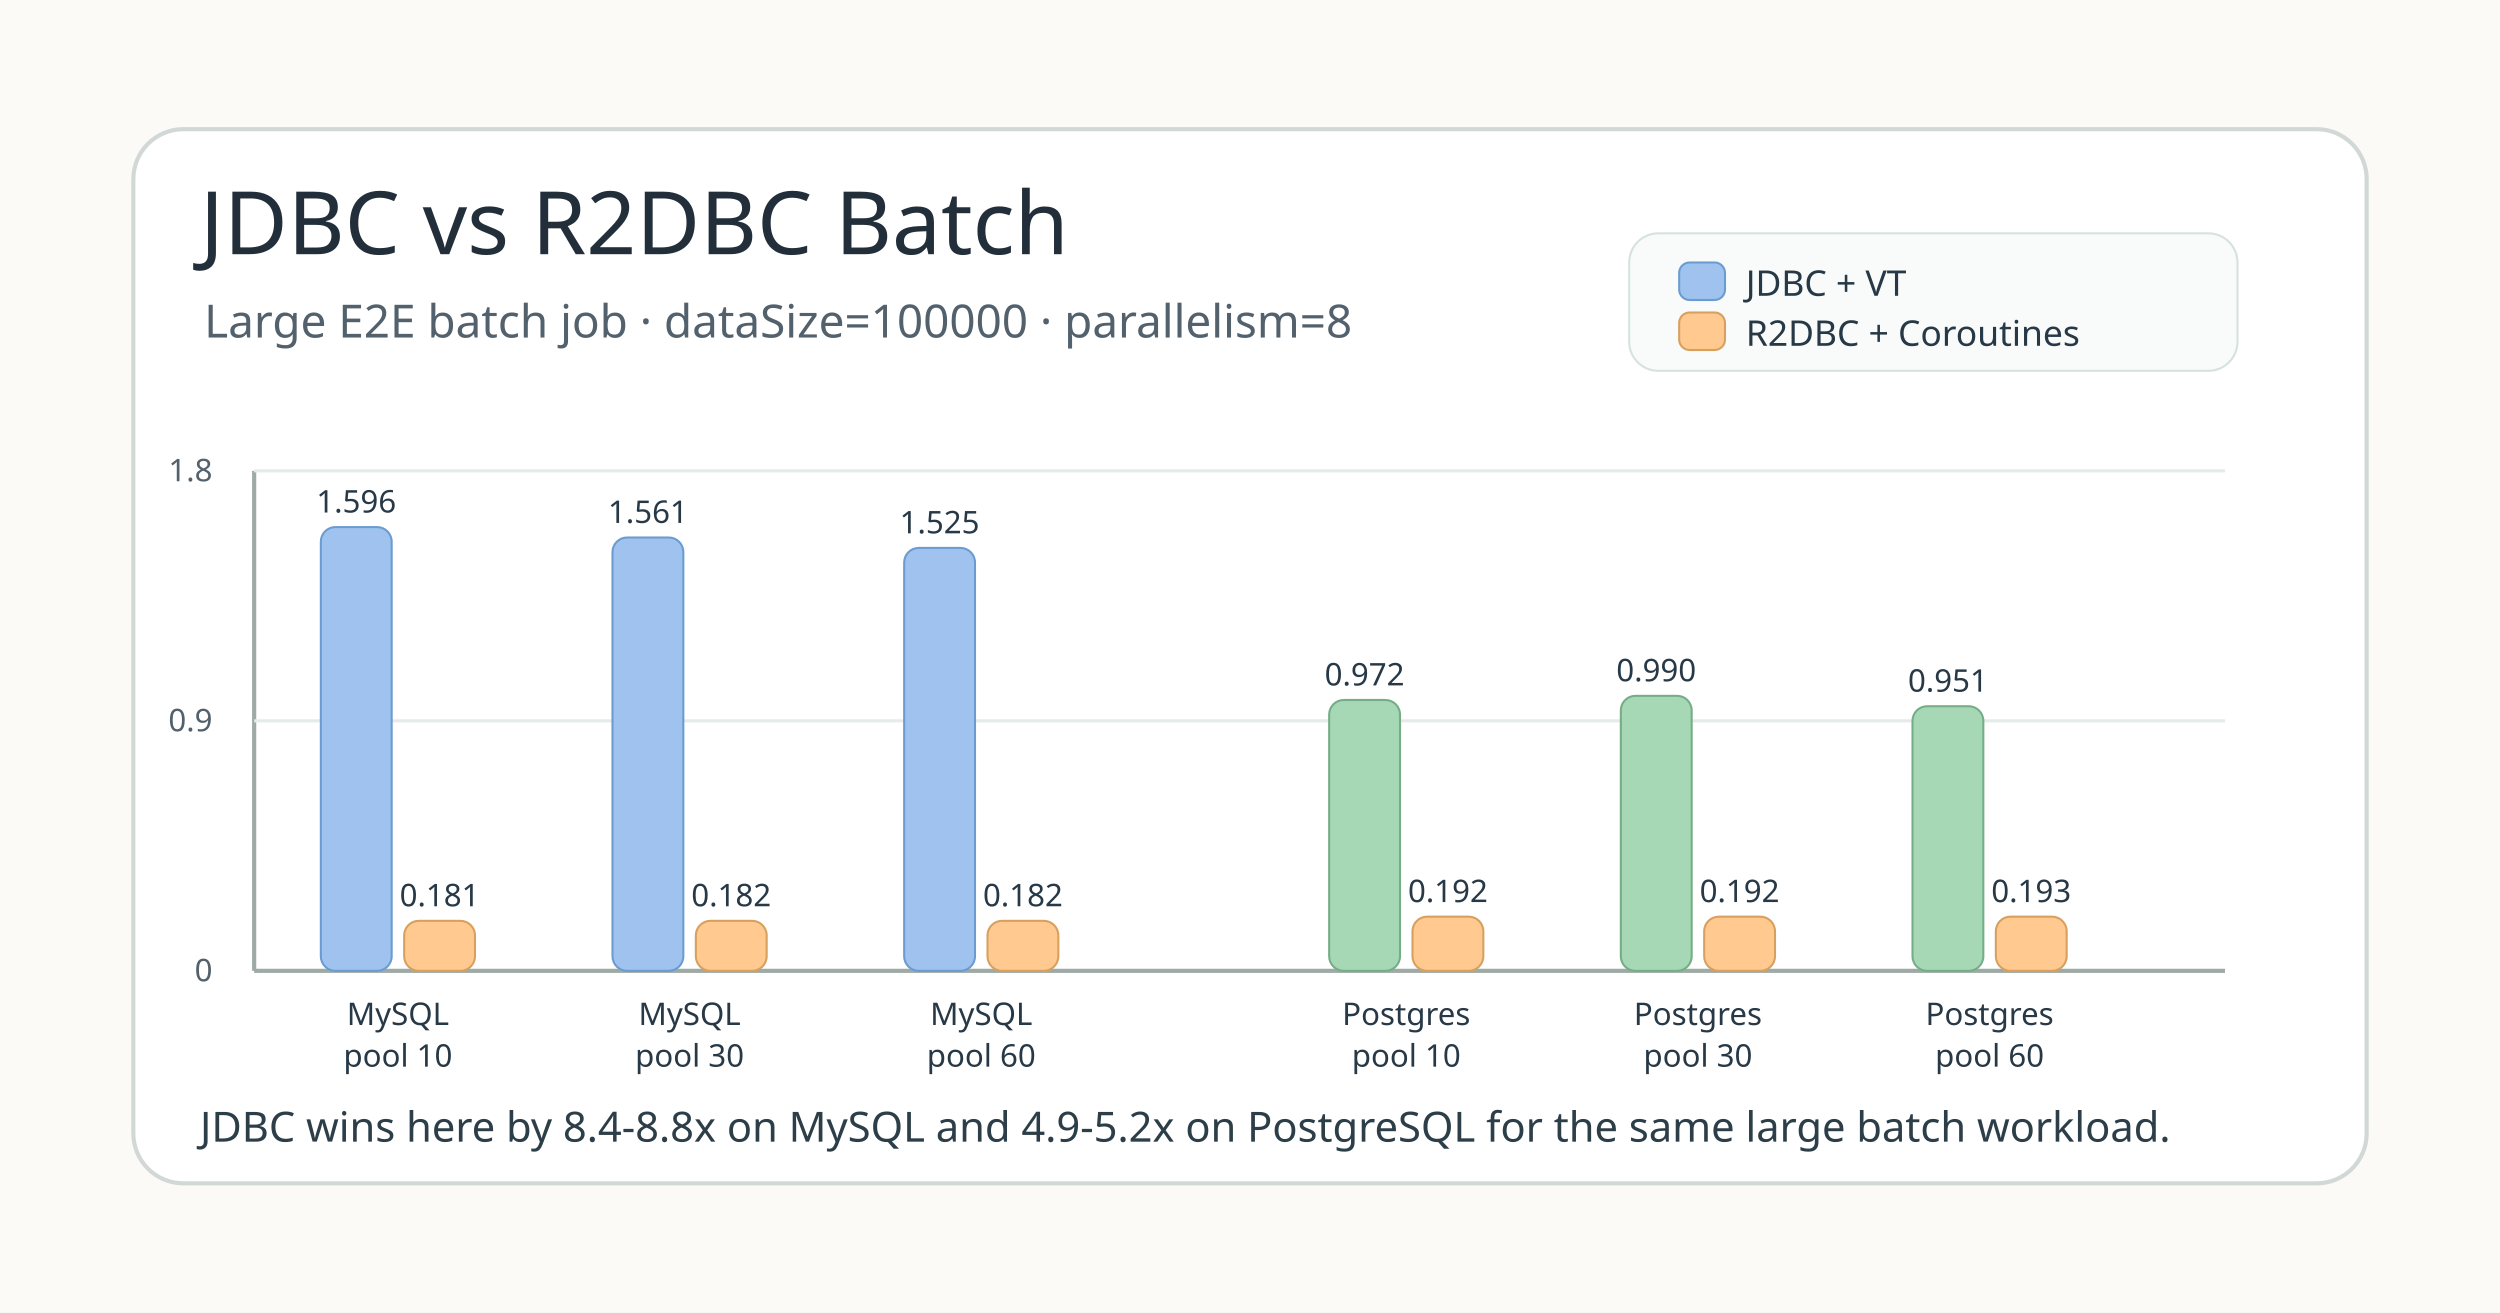
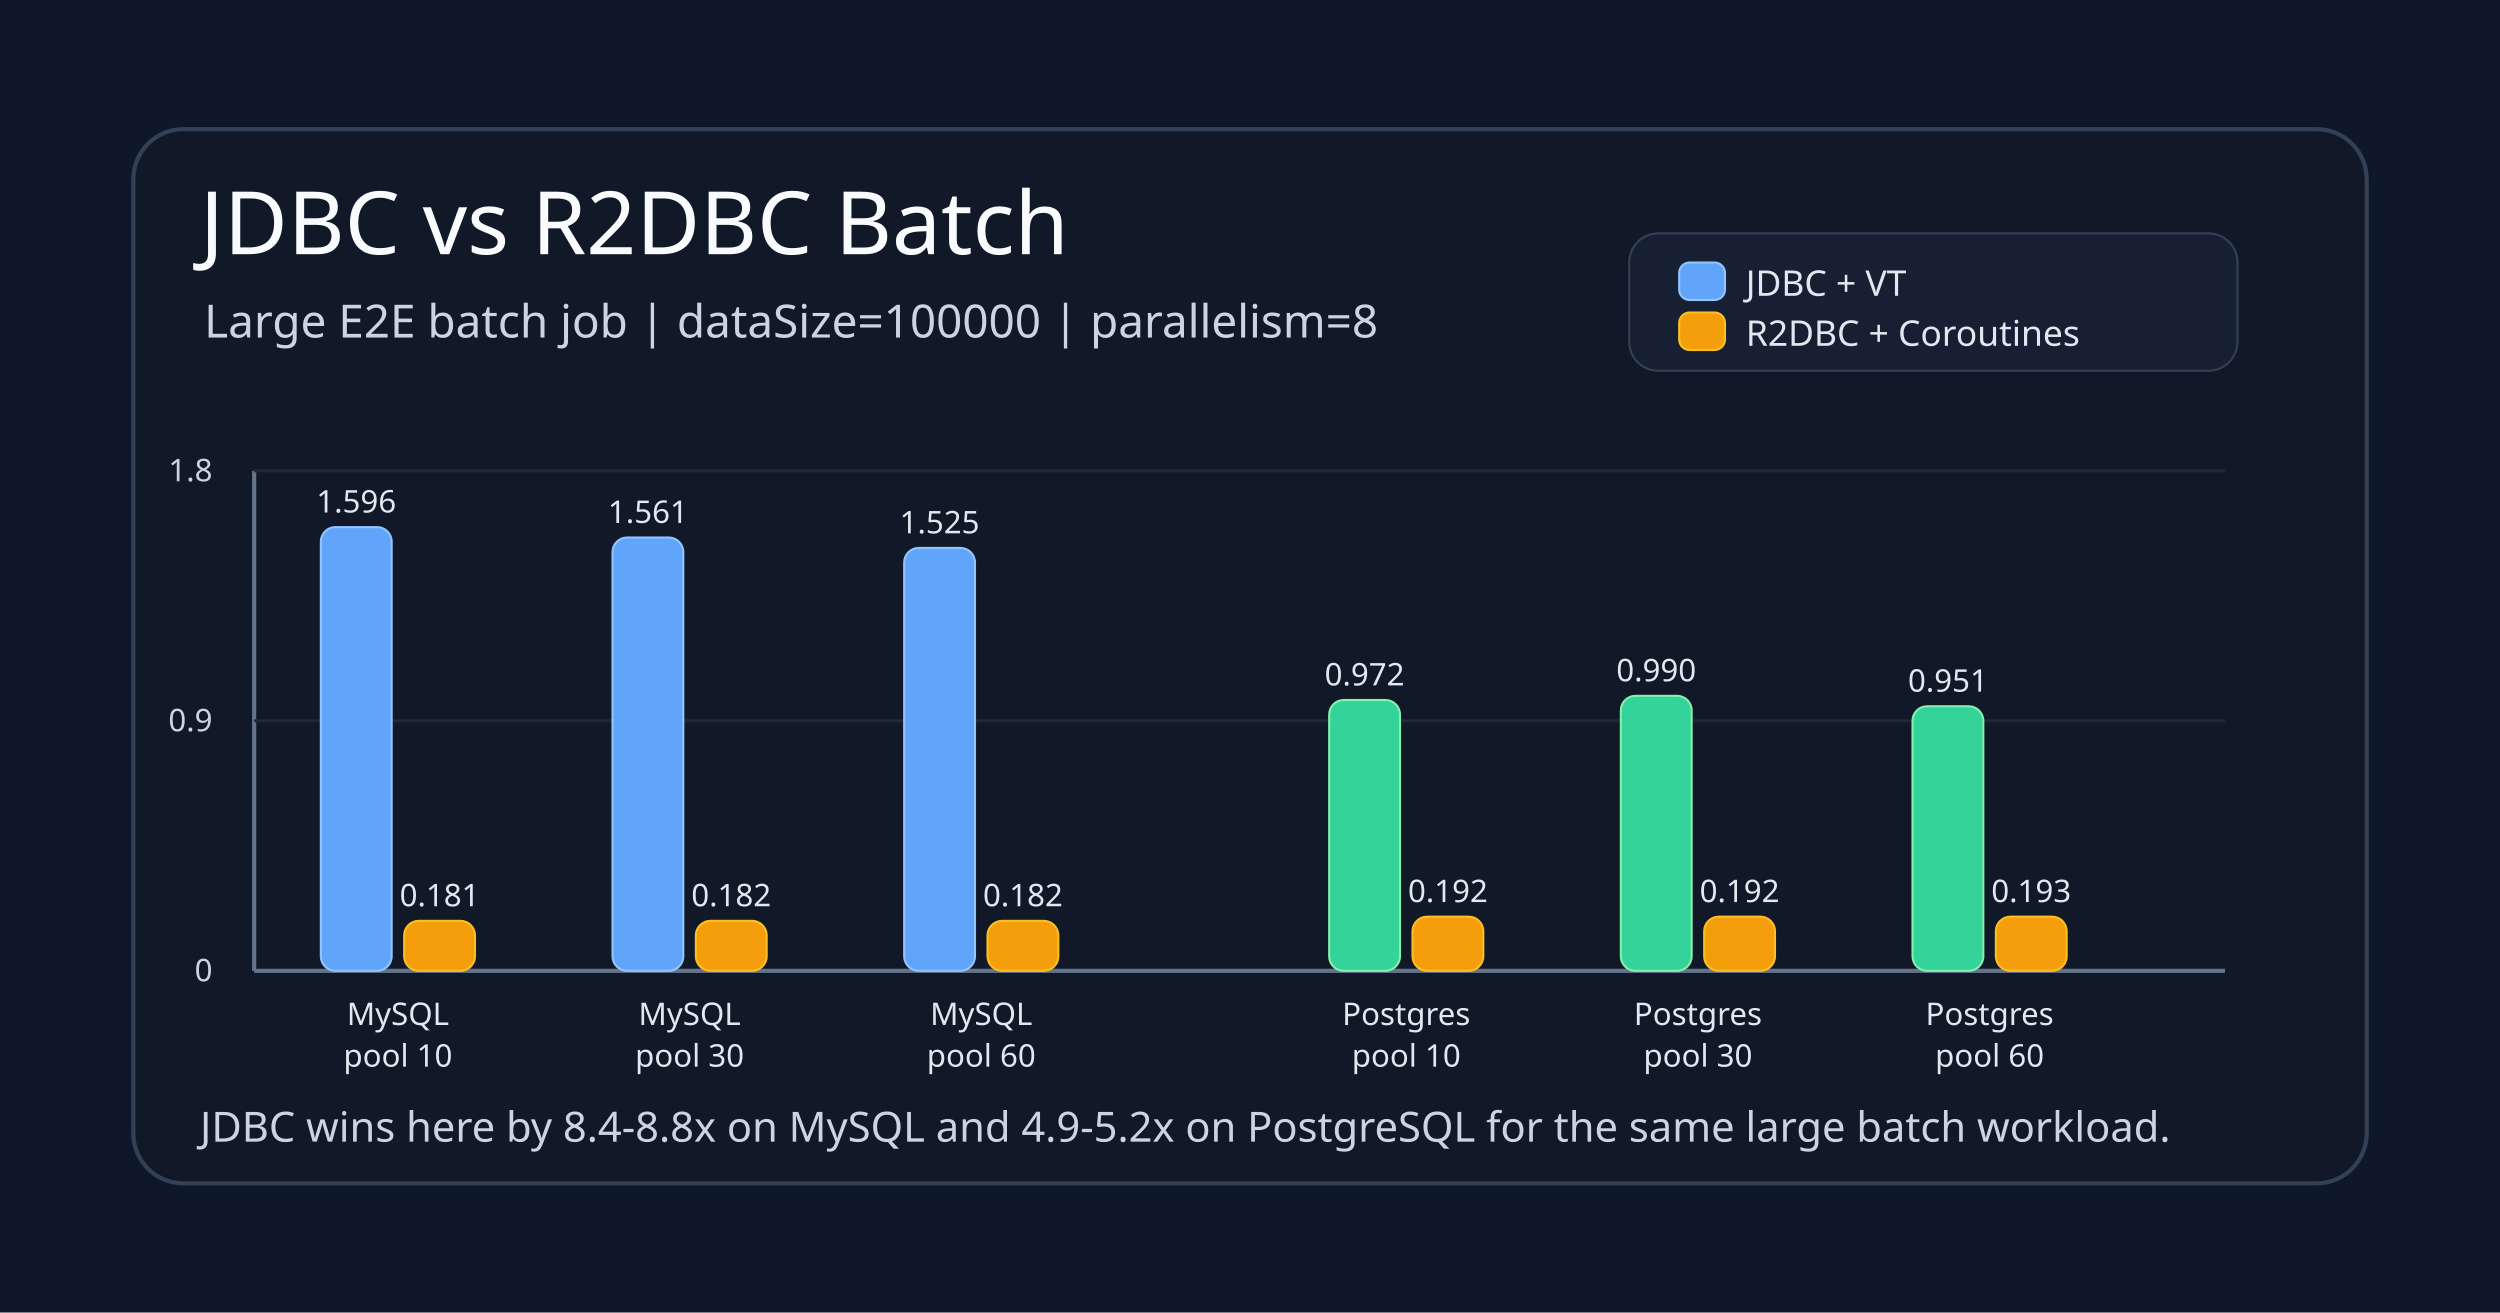
<svg xmlns="http://www.w3.org/2000/svg" width="1200" height="630" viewBox="0 0 1200 630" role="img" aria-labelledby="title desc">
-   <rect width="1200" height="630" fill="#fbfaf7" />
-   <rect x="64" y="62" width="1072" height="506" rx="24" fill="#ffffff" stroke="#d2d8d5" stroke-width="2" />
-   <text x="96" y="122" font-family="Architects Daughter" font-size="42" fill="#222f3a">JDBC vs R2DBC Batch</text>
-   <text x="98" y="162" font-family="Comic Mono" font-size="22" fill="#52616c">Large E2E batch job · dataSize=100000 · parallelism=8</text>
-   <g font-family="Comic Mono" font-size="15" fill="#52616c">
-     <line x1="122" y1="466" x2="1068" y2="466" stroke="#9eaaa5" stroke-width="2" />
-     <line x1="122" y1="226" x2="122" y2="466" stroke="#9eaaa5" stroke-width="2" />
-     <line x1="122" y1="346" x2="1068" y2="346" stroke="#e5ebe8" stroke-width="1.5" />
-     <line x1="122" y1="226" x2="1068" y2="226" stroke="#e5ebe8" stroke-width="1.5" />
+   <rect width="1200" height="630" fill="#0f172a" />
+   <rect x="64" y="62" width="1072" height="506" rx="24" fill="#111827" stroke="#334155" stroke-width="2" />
+   <text x="96" y="122" font-family="Architects Daughter" font-size="42" fill="#f8fafc">JDBC vs R2DBC Batch</text>
+   <text x="98" y="162" font-family="Comic Mono" font-size="22" fill="#cbd5e1">Large E2E batch job | dataSize=100000 | parallelism=8</text>
+   <g font-family="Comic Mono" font-size="15" fill="#cbd5e1">
+     <line x1="122" y1="466" x2="1068" y2="466" stroke="#64748b" stroke-width="2" />
+     <line x1="122" y1="226" x2="122" y2="466" stroke="#64748b" stroke-width="2" />
+     <line x1="122" y1="346" x2="1068" y2="346" stroke="#1f2937" stroke-width="1.5" />
+     <line x1="122" y1="226" x2="1068" y2="226" stroke="#1f2937" stroke-width="1.5" />
    <text x="102" y="471" text-anchor="end">0</text>
    <text x="102" y="351" text-anchor="end">0.9</text>
    <text x="102" y="231" text-anchor="end">1.8</text>
  </g>
-   <g font-family="Comic Mono" font-size="15" fill="#273846">
-     <rect x="154" y="253" width="34" height="213" rx="7" fill="#9fc3ee" stroke="#6a9bd1" />
-     <rect x="194" y="442" width="34" height="24" rx="7" fill="#ffc98f" stroke="#d8a05e" />
+   <g font-family="Comic Mono" font-size="15" fill="#e2e8f0">
+     <rect x="154" y="253" width="34" height="213" rx="7" fill="#60a5fa" stroke="#93c5fd" />
+     <rect x="194" y="442" width="34" height="24" rx="7" fill="#f59e0b" stroke="#fbbf24" />
    <text x="191" y="492" text-anchor="middle">MySQL</text>
    <text x="191" y="512" text-anchor="middle">pool 10</text>
    <text x="171" y="246" text-anchor="middle">1.596</text>
    <text x="211" y="435" text-anchor="middle">0.181</text>
-     <rect x="294" y="258" width="34" height="208" rx="7" fill="#9fc3ee" stroke="#6a9bd1" />
-     <rect x="334" y="442" width="34" height="24" rx="7" fill="#ffc98f" stroke="#d8a05e" />
+     <rect x="294" y="258" width="34" height="208" rx="7" fill="#60a5fa" stroke="#93c5fd" />
+     <rect x="334" y="442" width="34" height="24" rx="7" fill="#f59e0b" stroke="#fbbf24" />
    <text x="331" y="492" text-anchor="middle">MySQL</text>
    <text x="331" y="512" text-anchor="middle">pool 30</text>
    <text x="311" y="251" text-anchor="middle">1.561</text>
    <text x="351" y="435" text-anchor="middle">0.182</text>
-     <rect x="434" y="263" width="34" height="203" rx="7" fill="#9fc3ee" stroke="#6a9bd1" />
-     <rect x="474" y="442" width="34" height="24" rx="7" fill="#ffc98f" stroke="#d8a05e" />
+     <rect x="434" y="263" width="34" height="203" rx="7" fill="#60a5fa" stroke="#93c5fd" />
+     <rect x="474" y="442" width="34" height="24" rx="7" fill="#f59e0b" stroke="#fbbf24" />
    <text x="471" y="492" text-anchor="middle">MySQL</text>
    <text x="471" y="512" text-anchor="middle">pool 60</text>
    <text x="451" y="256" text-anchor="middle">1.525</text>
    <text x="491" y="435" text-anchor="middle">0.182</text>
-     <rect x="638" y="336" width="34" height="130" rx="7" fill="#a7d8b6" stroke="#74ad86" />
-     <rect x="678" y="440" width="34" height="26" rx="7" fill="#ffc98f" stroke="#d8a05e" />
+     <rect x="638" y="336" width="34" height="130" rx="7" fill="#34d399" stroke="#86efac" />
+     <rect x="678" y="440" width="34" height="26" rx="7" fill="#f59e0b" stroke="#fbbf24" />
    <text x="675" y="492" text-anchor="middle">Postgres</text>
    <text x="675" y="512" text-anchor="middle">pool 10</text>
    <text x="655" y="329" text-anchor="middle">0.972</text>
    <text x="695" y="433" text-anchor="middle">0.192</text>
-     <rect x="778" y="334" width="34" height="132" rx="7" fill="#a7d8b6" stroke="#74ad86" />
-     <rect x="818" y="440" width="34" height="26" rx="7" fill="#ffc98f" stroke="#d8a05e" />
+     <rect x="778" y="334" width="34" height="132" rx="7" fill="#34d399" stroke="#86efac" />
+     <rect x="818" y="440" width="34" height="26" rx="7" fill="#f59e0b" stroke="#fbbf24" />
    <text x="815" y="492" text-anchor="middle">Postgres</text>
    <text x="815" y="512" text-anchor="middle">pool 30</text>
    <text x="795" y="327" text-anchor="middle">0.990</text>
    <text x="835" y="433" text-anchor="middle">0.192</text>
-     <rect x="918" y="339" width="34" height="127" rx="7" fill="#a7d8b6" stroke="#74ad86" />
-     <rect x="958" y="440" width="34" height="26" rx="7" fill="#ffc98f" stroke="#d8a05e" />
+     <rect x="918" y="339" width="34" height="127" rx="7" fill="#34d399" stroke="#86efac" />
+     <rect x="958" y="440" width="34" height="26" rx="7" fill="#f59e0b" stroke="#fbbf24" />
    <text x="955" y="492" text-anchor="middle">Postgres</text>
    <text x="955" y="512" text-anchor="middle">pool 60</text>
    <text x="935" y="332" text-anchor="middle">0.951</text>
    <text x="975" y="433" text-anchor="middle">0.193</text>
  </g>
-   <g font-family="Comic Mono" font-size="17" fill="#273846">
-     <rect x="782" y="112" width="292" height="66" rx="14" fill="#f8fbfa" stroke="#d6e2dc" />
-     <rect x="806" y="126" width="22" height="18" rx="5" fill="#9fc3ee" stroke="#6a9bd1" />
+   <g font-family="Comic Mono" font-size="17" fill="#e2e8f0">
+     <rect x="782" y="112" width="292" height="66" rx="14" fill="#172033" stroke="#334155" />
+     <rect x="806" y="126" width="22" height="18" rx="5" fill="#60a5fa" stroke="#93c5fd" />
    <text x="838" y="142">JDBC + VT</text>
-     <rect x="806" y="150" width="22" height="18" rx="5" fill="#ffc98f" stroke="#d8a05e" />
+     <rect x="806" y="150" width="22" height="18" rx="5" fill="#f59e0b" stroke="#fbbf24" />
    <text x="838" y="166">R2DBC + Coroutines</text>
  </g>
-   <text x="96" y="548" font-family="Comic Mono" font-size="20" fill="#2c3e48">JDBC wins here by 8.4-8.8x on MySQL and 4.9-5.2x on PostgreSQL for the same large batch workload.</text>
+   <text x="96" y="548" font-family="Comic Mono" font-size="20" fill="#cbd5e1">JDBC wins here by 8.4-8.8x on MySQL and 4.9-5.2x on PostgreSQL for the same large batch workload.</text>
</svg>
